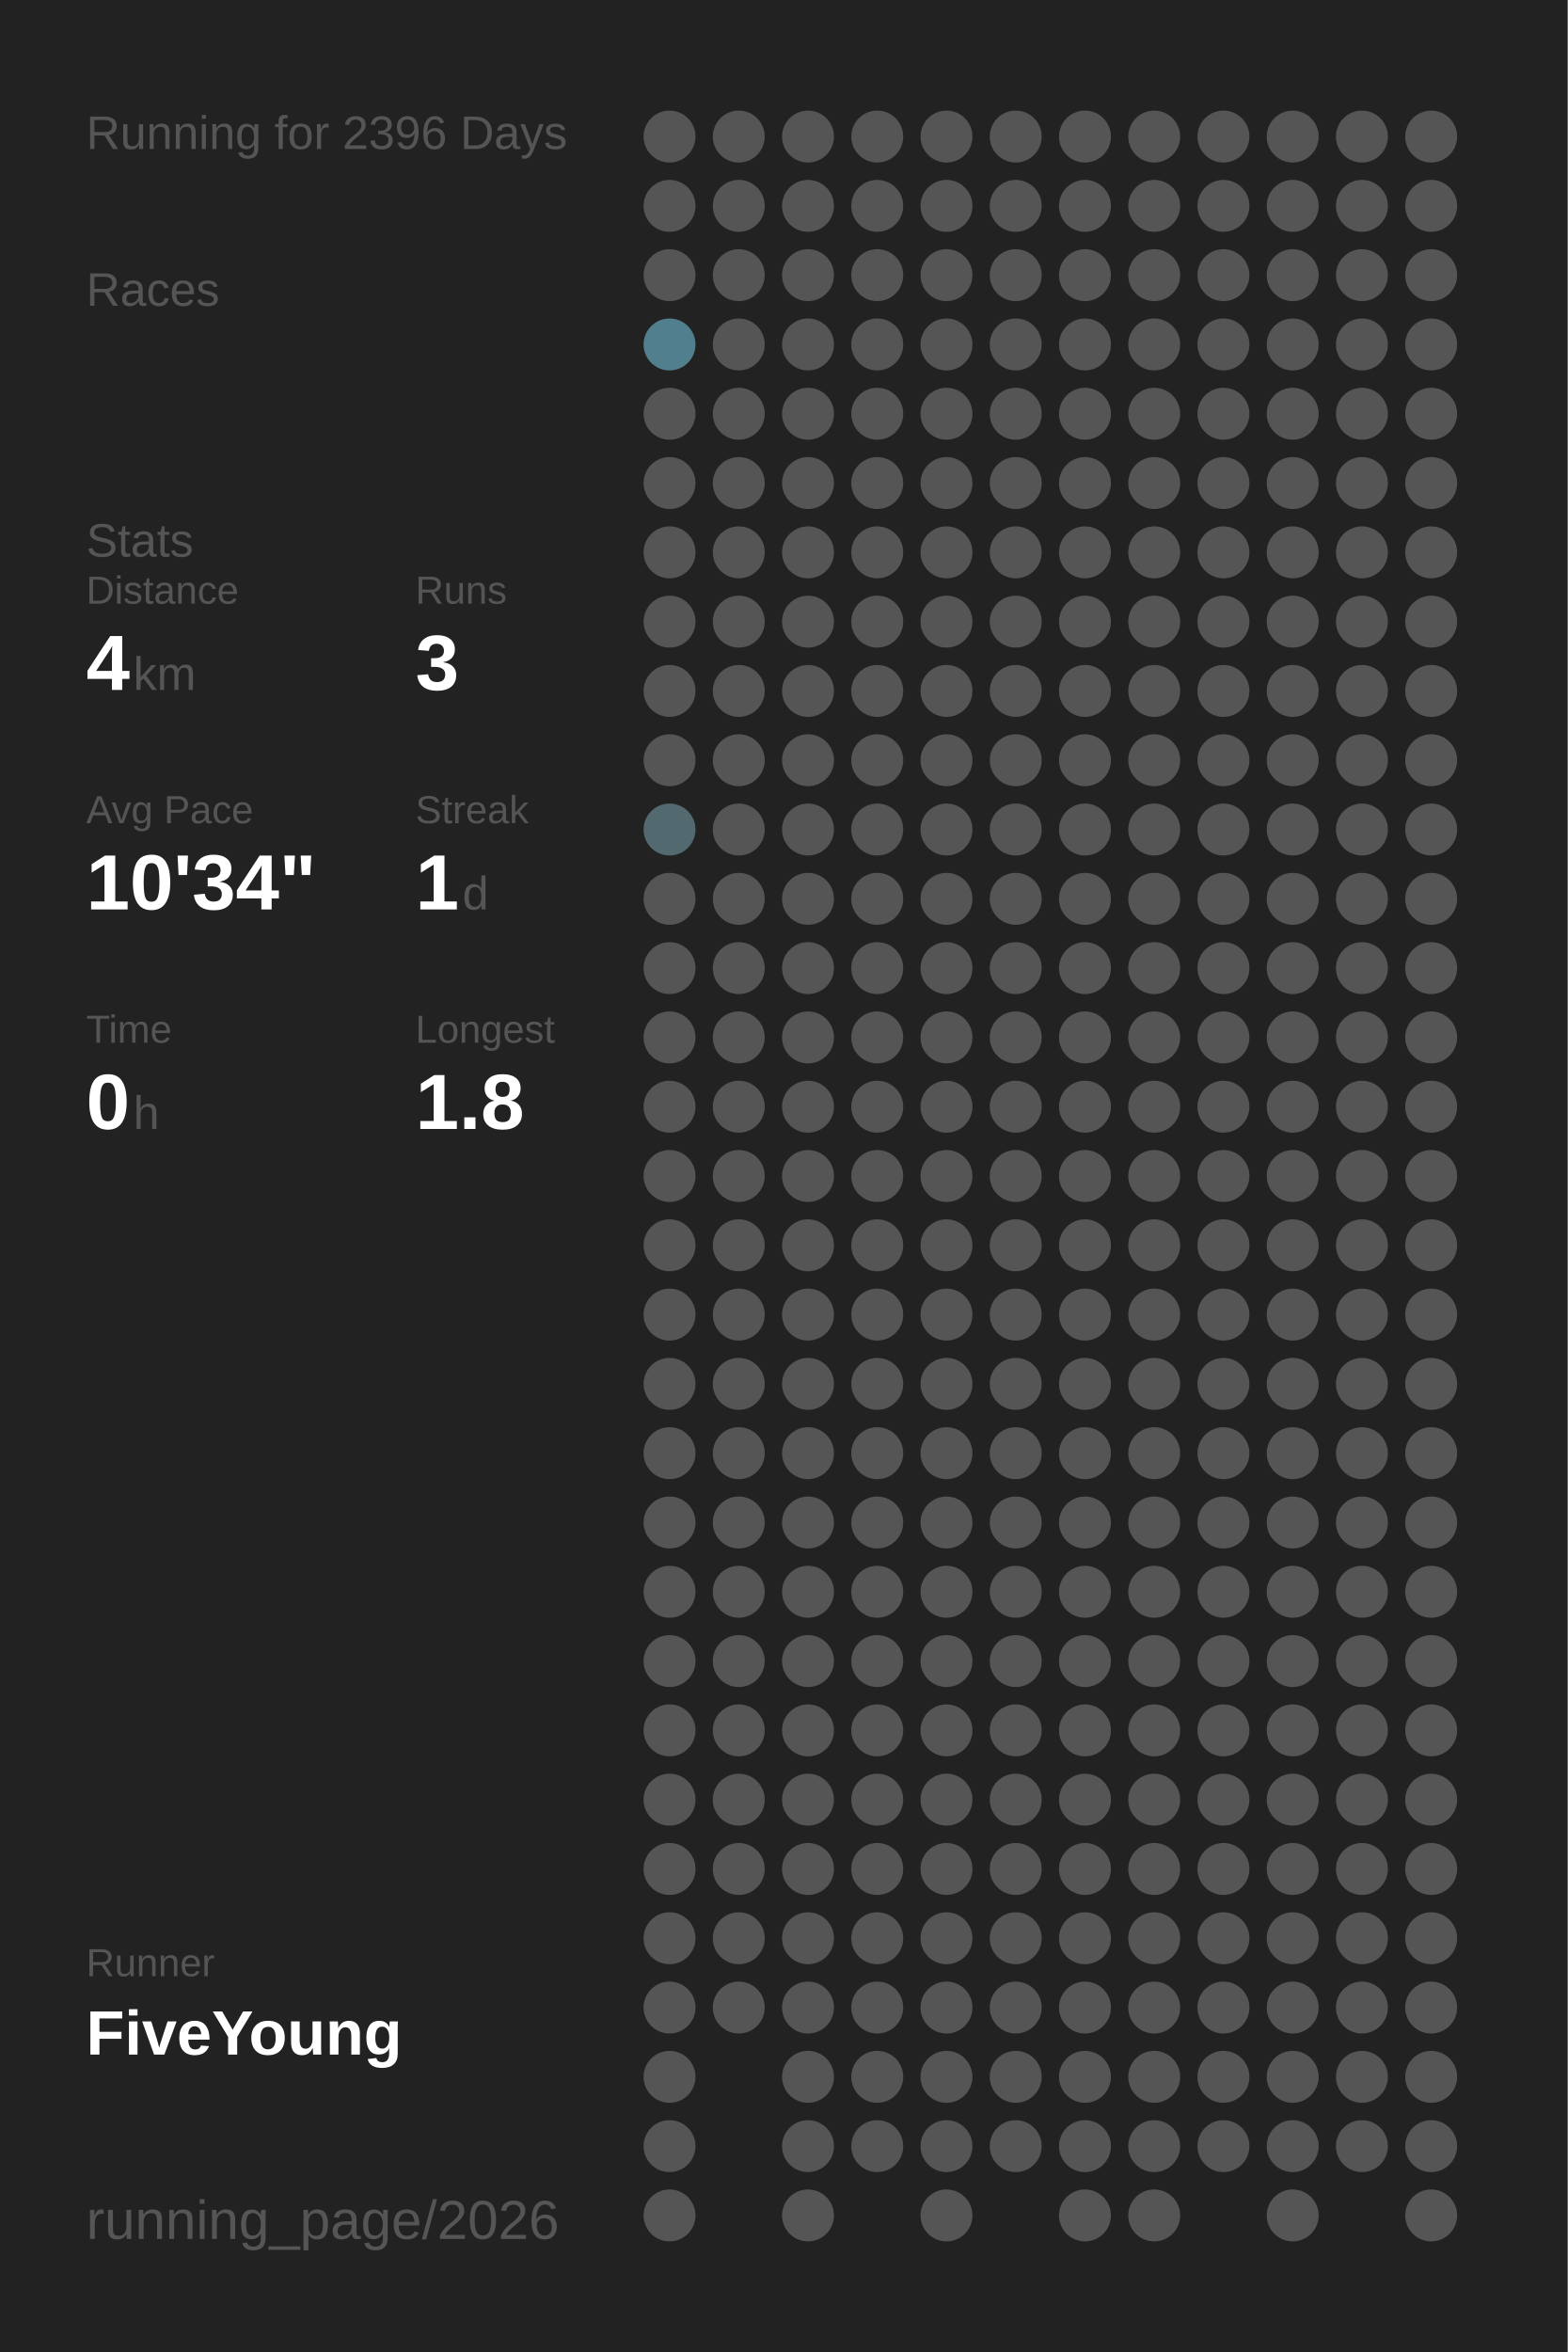
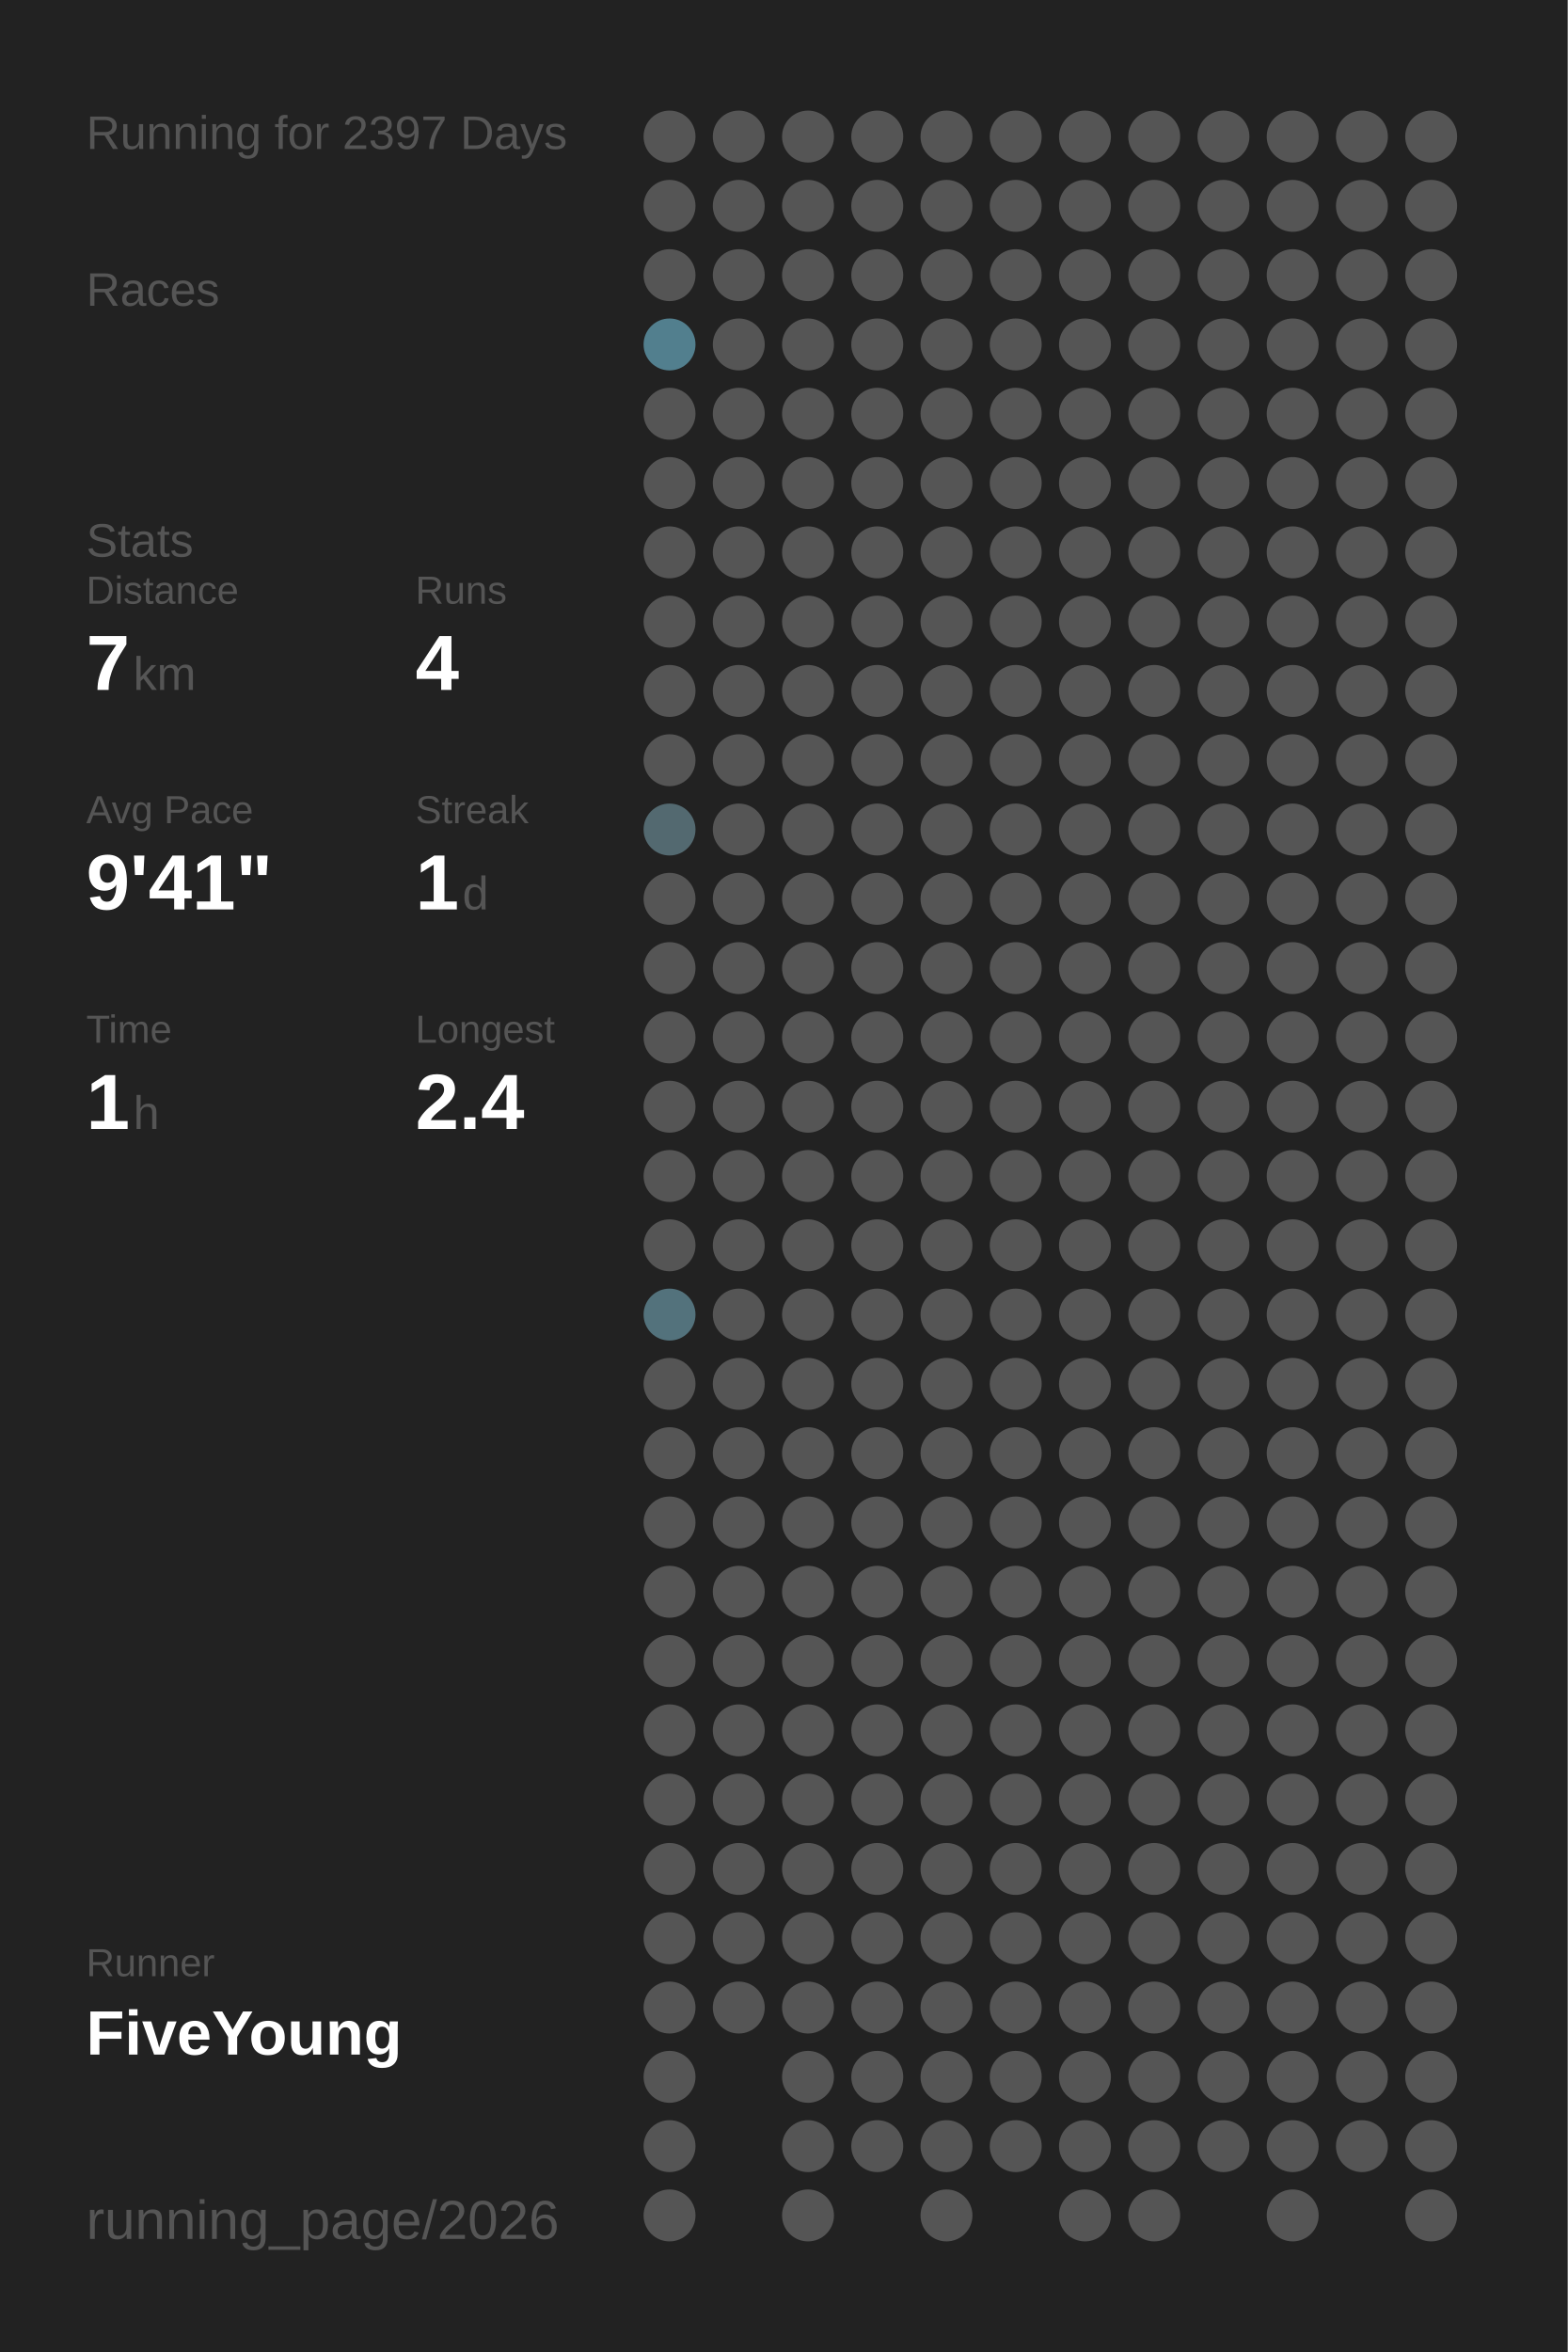
<svg xmlns="http://www.w3.org/2000/svg" baseProfile="full" height="300mm" version="1.1" viewBox="0,0,200,300" width="200mm">
  <defs />
  <rect fill="#222222" height="300" width="200" x="0" y="0" />
-   <text fill="#555555" style="font-size:6px; font-family:Arial;" x="11" y="19">Running for 2396 Days</text>
+   <text fill="#555555" style="font-size:6px; font-family:Arial;" x="11" y="19">Running for 2397 Days</text>
  <text fill="#555555" style="font-size:6px; font-family:Arial;" x="11" y="39">Races</text>
  <text fill="#555555" style="font-size:6px; font-family:Arial;" x="11" y="71">Stats</text>
  <text fill="#555555" style="font-size:5px; font-family:Arial;" x="11" y="77">Distance</text>
-   <text fill="#FFFFFF" style="font-size:10px; font-family:Arial; font-weight:bold;" x="11" y="88">4</text>
+   <text fill="#FFFFFF" style="font-size:10px; font-family:Arial; font-weight:bold;" x="11" y="88">7</text>
  <text fill="#555555" style="font-size:6px; font-family:Arial;" x="17" y="88">km</text>
  <text fill="#555555" style="font-size:5px; font-family:Arial;" x="53" y="77">Runs</text>
-   <text fill="#FFFFFF" style="font-size:10px; font-family:Arial; font-weight:bold;" x="53" y="88">3</text>
+   <text fill="#FFFFFF" style="font-size:10px; font-family:Arial; font-weight:bold;" x="53" y="88">4</text>
  <text fill="#555555" style="font-size:5px; font-family:Arial;" x="11" y="105">Avg Pace</text>
-   <text fill="#FFFFFF" style="font-size:10px; font-family:Arial; font-weight:bold;" x="11" y="116">10'34"</text>
+   <text fill="#FFFFFF" style="font-size:10px; font-family:Arial; font-weight:bold;" x="11" y="116">9'41"</text>
  <text fill="#555555" style="font-size:5px; font-family:Arial;" x="53" y="105">Streak</text>
  <text fill="#FFFFFF" style="font-size:10px; font-family:Arial; font-weight:bold;" x="53" y="116">1</text>
  <text fill="#555555" style="font-size:6px; font-family:Arial;" x="59" y="116">d</text>
  <text fill="#555555" style="font-size:5px; font-family:Arial;" x="11" y="133">Time</text>
-   <text fill="#FFFFFF" style="font-size:10px; font-family:Arial; font-weight:bold;" x="11" y="144">0</text>
+   <text fill="#FFFFFF" style="font-size:10px; font-family:Arial; font-weight:bold;" x="11" y="144">1</text>
  <text fill="#555555" style="font-size:6px; font-family:Arial;" x="17" y="144">h</text>
  <text fill="#555555" style="font-size:5px; font-family:Arial;" x="53" y="133">Longest</text>
-   <text fill="#FFFFFF" style="font-size:10px; font-family:Arial; font-weight:bold;" x="53" y="144">1.8</text>
+   <text fill="#FFFFFF" style="font-size:10px; font-family:Arial; font-weight:bold;" x="53" y="144">2.4</text>
  <text fill="#555555" style="font-size:5px; font-family:Arial;" x="11" y="252.065">Runner</text>
  <text fill="#FFFFFF" style="font-size:8px; font-family:Arial; font-weight:bold;" x="11" y="262.065">FiveYoung</text>
  <text fill="#555555" style="font-size:7px; font-family:Arial;" x="11" y="285.581">running_page/2026</text>
  <circle cx="85.417" cy="17.419" fill="#555555" r="3.312" />
  <circle cx="85.417" cy="26.258" fill="#555555" r="3.312" />
  <circle cx="85.417" cy="35.097" fill="#555555" r="3.312" />
  <circle cx="85.417" cy="43.935" fill="#527f8e" r="3.312" />
  <circle cx="85.417" cy="52.774" fill="#555555" r="3.312" />
  <circle cx="85.417" cy="61.613" fill="#555555" r="3.312" />
  <circle cx="85.417" cy="70.452" fill="#555555" r="3.312" />
  <circle cx="85.417" cy="79.29" fill="#555555" r="3.312" />
  <circle cx="85.417" cy="88.129" fill="#555555" r="3.312" />
  <circle cx="85.417" cy="96.968" fill="#555555" r="3.312" />
  <circle cx="85.417" cy="105.806" fill="#536970" r="3.312" />
  <circle cx="85.417" cy="114.645" fill="#555555" r="3.312" />
  <circle cx="85.417" cy="123.484" fill="#555555" r="3.312" />
  <circle cx="85.417" cy="132.323" fill="#555555" r="3.312" />
  <circle cx="85.417" cy="141.161" fill="#555555" r="3.312" />
  <circle cx="85.417" cy="150" fill="#555555" r="3.312" />
  <circle cx="85.417" cy="158.839" fill="#555555" r="3.312" />
-   <circle cx="85.417" cy="167.677" fill="#555555" r="3.312" />
+   <circle cx="85.417" cy="167.677" fill="#53727c" r="3.312" />
  <circle cx="85.417" cy="176.516" fill="#555555" r="3.312" />
  <circle cx="85.417" cy="185.355" fill="#555555" r="3.312" />
  <circle cx="85.417" cy="194.194" fill="#555555" r="3.312" />
  <circle cx="85.417" cy="203.032" fill="#555555" r="3.312" />
  <circle cx="85.417" cy="211.871" fill="#555555" r="3.312" />
  <circle cx="85.417" cy="220.71" fill="#555555" r="3.312" />
  <circle cx="85.417" cy="229.548" fill="#555555" r="3.312" />
  <circle cx="85.417" cy="238.387" fill="#555555" r="3.312" />
  <circle cx="85.417" cy="247.226" fill="#555555" r="3.312" />
  <circle cx="85.417" cy="256.065" fill="#555555" r="3.312" />
  <circle cx="85.417" cy="264.903" fill="#555555" r="3.312" />
  <circle cx="85.417" cy="273.742" fill="#555555" r="3.312" />
  <circle cx="85.417" cy="282.581" fill="#555555" r="3.312" />
  <circle cx="94.25" cy="17.419" fill="#555555" r="3.312" />
  <circle cx="94.25" cy="26.258" fill="#555555" r="3.312" />
  <circle cx="94.25" cy="35.097" fill="#555555" r="3.312" />
  <circle cx="94.25" cy="43.935" fill="#555555" r="3.312" />
  <circle cx="94.25" cy="52.774" fill="#555555" r="3.312" />
  <circle cx="94.25" cy="61.613" fill="#555555" r="3.312" />
  <circle cx="94.25" cy="70.452" fill="#555555" r="3.312" />
  <circle cx="94.25" cy="79.29" fill="#555555" r="3.312" />
  <circle cx="94.25" cy="88.129" fill="#555555" r="3.312" />
  <circle cx="94.25" cy="96.968" fill="#555555" r="3.312" />
  <circle cx="94.25" cy="105.806" fill="#555555" r="3.312" />
  <circle cx="94.25" cy="114.645" fill="#555555" r="3.312" />
  <circle cx="94.25" cy="123.484" fill="#555555" r="3.312" />
  <circle cx="94.25" cy="132.323" fill="#555555" r="3.312" />
  <circle cx="94.25" cy="141.161" fill="#555555" r="3.312" />
  <circle cx="94.25" cy="150" fill="#555555" r="3.312" />
  <circle cx="94.25" cy="158.839" fill="#555555" r="3.312" />
  <circle cx="94.25" cy="167.677" fill="#555555" r="3.312" />
  <circle cx="94.25" cy="176.516" fill="#555555" r="3.312" />
  <circle cx="94.25" cy="185.355" fill="#555555" r="3.312" />
  <circle cx="94.25" cy="194.194" fill="#555555" r="3.312" />
  <circle cx="94.25" cy="203.032" fill="#555555" r="3.312" />
  <circle cx="94.25" cy="211.871" fill="#555555" r="3.312" />
  <circle cx="94.25" cy="220.71" fill="#555555" r="3.312" />
  <circle cx="94.25" cy="229.548" fill="#555555" r="3.312" />
  <circle cx="94.25" cy="238.387" fill="#555555" r="3.312" />
  <circle cx="94.25" cy="247.226" fill="#555555" r="3.312" />
  <circle cx="94.25" cy="256.065" fill="#555555" r="3.312" />
  <circle cx="103.083" cy="17.419" fill="#555555" r="3.312" />
  <circle cx="103.083" cy="26.258" fill="#555555" r="3.312" />
  <circle cx="103.083" cy="35.097" fill="#555555" r="3.312" />
  <circle cx="103.083" cy="43.935" fill="#555555" r="3.312" />
  <circle cx="103.083" cy="52.774" fill="#555555" r="3.312" />
  <circle cx="103.083" cy="61.613" fill="#555555" r="3.312" />
  <circle cx="103.083" cy="70.452" fill="#555555" r="3.312" />
  <circle cx="103.083" cy="79.29" fill="#555555" r="3.312" />
  <circle cx="103.083" cy="88.129" fill="#555555" r="3.312" />
  <circle cx="103.083" cy="96.968" fill="#555555" r="3.312" />
  <circle cx="103.083" cy="105.806" fill="#555555" r="3.312" />
  <circle cx="103.083" cy="114.645" fill="#555555" r="3.312" />
  <circle cx="103.083" cy="123.484" fill="#555555" r="3.312" />
  <circle cx="103.083" cy="132.323" fill="#555555" r="3.312" />
  <circle cx="103.083" cy="141.161" fill="#555555" r="3.312" />
  <circle cx="103.083" cy="150" fill="#555555" r="3.312" />
  <circle cx="103.083" cy="158.839" fill="#555555" r="3.312" />
  <circle cx="103.083" cy="167.677" fill="#555555" r="3.312" />
  <circle cx="103.083" cy="176.516" fill="#555555" r="3.312" />
  <circle cx="103.083" cy="185.355" fill="#555555" r="3.312" />
  <circle cx="103.083" cy="194.194" fill="#555555" r="3.312" />
  <circle cx="103.083" cy="203.032" fill="#555555" r="3.312" />
  <circle cx="103.083" cy="211.871" fill="#555555" r="3.312" />
  <circle cx="103.083" cy="220.71" fill="#555555" r="3.312" />
  <circle cx="103.083" cy="229.548" fill="#555555" r="3.312" />
  <circle cx="103.083" cy="238.387" fill="#555555" r="3.312" />
  <circle cx="103.083" cy="247.226" fill="#555555" r="3.312" />
  <circle cx="103.083" cy="256.065" fill="#555555" r="3.312" />
  <circle cx="103.083" cy="264.903" fill="#555555" r="3.312" />
  <circle cx="103.083" cy="273.742" fill="#555555" r="3.312" />
  <circle cx="103.083" cy="282.581" fill="#555555" r="3.312" />
  <circle cx="111.917" cy="17.419" fill="#555555" r="3.312" />
  <circle cx="111.917" cy="26.258" fill="#555555" r="3.312" />
  <circle cx="111.917" cy="35.097" fill="#555555" r="3.312" />
  <circle cx="111.917" cy="43.935" fill="#555555" r="3.312" />
  <circle cx="111.917" cy="52.774" fill="#555555" r="3.312" />
  <circle cx="111.917" cy="61.613" fill="#555555" r="3.312" />
  <circle cx="111.917" cy="70.452" fill="#555555" r="3.312" />
  <circle cx="111.917" cy="79.29" fill="#555555" r="3.312" />
  <circle cx="111.917" cy="88.129" fill="#555555" r="3.312" />
  <circle cx="111.917" cy="96.968" fill="#555555" r="3.312" />
  <circle cx="111.917" cy="105.806" fill="#555555" r="3.312" />
  <circle cx="111.917" cy="114.645" fill="#555555" r="3.312" />
  <circle cx="111.917" cy="123.484" fill="#555555" r="3.312" />
  <circle cx="111.917" cy="132.323" fill="#555555" r="3.312" />
  <circle cx="111.917" cy="141.161" fill="#555555" r="3.312" />
  <circle cx="111.917" cy="150" fill="#555555" r="3.312" />
  <circle cx="111.917" cy="158.839" fill="#555555" r="3.312" />
  <circle cx="111.917" cy="167.677" fill="#555555" r="3.312" />
  <circle cx="111.917" cy="176.516" fill="#555555" r="3.312" />
  <circle cx="111.917" cy="185.355" fill="#555555" r="3.312" />
  <circle cx="111.917" cy="194.194" fill="#555555" r="3.312" />
  <circle cx="111.917" cy="203.032" fill="#555555" r="3.312" />
  <circle cx="111.917" cy="211.871" fill="#555555" r="3.312" />
  <circle cx="111.917" cy="220.71" fill="#555555" r="3.312" />
  <circle cx="111.917" cy="229.548" fill="#555555" r="3.312" />
  <circle cx="111.917" cy="238.387" fill="#555555" r="3.312" />
  <circle cx="111.917" cy="247.226" fill="#555555" r="3.312" />
  <circle cx="111.917" cy="256.065" fill="#555555" r="3.312" />
  <circle cx="111.917" cy="264.903" fill="#555555" r="3.312" />
  <circle cx="111.917" cy="273.742" fill="#555555" r="3.312" />
  <circle cx="120.75" cy="17.419" fill="#555555" r="3.312" />
  <circle cx="120.75" cy="26.258" fill="#555555" r="3.312" />
  <circle cx="120.75" cy="35.097" fill="#555555" r="3.312" />
  <circle cx="120.75" cy="43.935" fill="#555555" r="3.312" />
  <circle cx="120.75" cy="52.774" fill="#555555" r="3.312" />
  <circle cx="120.75" cy="61.613" fill="#555555" r="3.312" />
  <circle cx="120.75" cy="70.452" fill="#555555" r="3.312" />
  <circle cx="120.75" cy="79.29" fill="#555555" r="3.312" />
  <circle cx="120.75" cy="88.129" fill="#555555" r="3.312" />
  <circle cx="120.75" cy="96.968" fill="#555555" r="3.312" />
  <circle cx="120.75" cy="105.806" fill="#555555" r="3.312" />
  <circle cx="120.75" cy="114.645" fill="#555555" r="3.312" />
  <circle cx="120.75" cy="123.484" fill="#555555" r="3.312" />
  <circle cx="120.75" cy="132.323" fill="#555555" r="3.312" />
  <circle cx="120.75" cy="141.161" fill="#555555" r="3.312" />
  <circle cx="120.75" cy="150" fill="#555555" r="3.312" />
  <circle cx="120.75" cy="158.839" fill="#555555" r="3.312" />
  <circle cx="120.75" cy="167.677" fill="#555555" r="3.312" />
  <circle cx="120.75" cy="176.516" fill="#555555" r="3.312" />
  <circle cx="120.75" cy="185.355" fill="#555555" r="3.312" />
  <circle cx="120.75" cy="194.194" fill="#555555" r="3.312" />
  <circle cx="120.75" cy="203.032" fill="#555555" r="3.312" />
  <circle cx="120.75" cy="211.871" fill="#555555" r="3.312" />
  <circle cx="120.75" cy="220.71" fill="#555555" r="3.312" />
  <circle cx="120.75" cy="229.548" fill="#555555" r="3.312" />
  <circle cx="120.75" cy="238.387" fill="#555555" r="3.312" />
  <circle cx="120.75" cy="247.226" fill="#555555" r="3.312" />
  <circle cx="120.75" cy="256.065" fill="#555555" r="3.312" />
  <circle cx="120.75" cy="264.903" fill="#555555" r="3.312" />
  <circle cx="120.75" cy="273.742" fill="#555555" r="3.312" />
  <circle cx="120.75" cy="282.581" fill="#555555" r="3.312" />
  <circle cx="129.583" cy="17.419" fill="#555555" r="3.312" />
  <circle cx="129.583" cy="26.258" fill="#555555" r="3.312" />
  <circle cx="129.583" cy="35.097" fill="#555555" r="3.312" />
  <circle cx="129.583" cy="43.935" fill="#555555" r="3.312" />
  <circle cx="129.583" cy="52.774" fill="#555555" r="3.312" />
  <circle cx="129.583" cy="61.613" fill="#555555" r="3.312" />
  <circle cx="129.583" cy="70.452" fill="#555555" r="3.312" />
  <circle cx="129.583" cy="79.29" fill="#555555" r="3.312" />
  <circle cx="129.583" cy="88.129" fill="#555555" r="3.312" />
  <circle cx="129.583" cy="96.968" fill="#555555" r="3.312" />
  <circle cx="129.583" cy="105.806" fill="#555555" r="3.312" />
  <circle cx="129.583" cy="114.645" fill="#555555" r="3.312" />
  <circle cx="129.583" cy="123.484" fill="#555555" r="3.312" />
  <circle cx="129.583" cy="132.323" fill="#555555" r="3.312" />
  <circle cx="129.583" cy="141.161" fill="#555555" r="3.312" />
  <circle cx="129.583" cy="150" fill="#555555" r="3.312" />
  <circle cx="129.583" cy="158.839" fill="#555555" r="3.312" />
  <circle cx="129.583" cy="167.677" fill="#555555" r="3.312" />
  <circle cx="129.583" cy="176.516" fill="#555555" r="3.312" />
  <circle cx="129.583" cy="185.355" fill="#555555" r="3.312" />
  <circle cx="129.583" cy="194.194" fill="#555555" r="3.312" />
  <circle cx="129.583" cy="203.032" fill="#555555" r="3.312" />
  <circle cx="129.583" cy="211.871" fill="#555555" r="3.312" />
  <circle cx="129.583" cy="220.71" fill="#555555" r="3.312" />
  <circle cx="129.583" cy="229.548" fill="#555555" r="3.312" />
  <circle cx="129.583" cy="238.387" fill="#555555" r="3.312" />
  <circle cx="129.583" cy="247.226" fill="#555555" r="3.312" />
  <circle cx="129.583" cy="256.065" fill="#555555" r="3.312" />
  <circle cx="129.583" cy="264.903" fill="#555555" r="3.312" />
  <circle cx="129.583" cy="273.742" fill="#555555" r="3.312" />
  <circle cx="138.417" cy="17.419" fill="#555555" r="3.312" />
  <circle cx="138.417" cy="26.258" fill="#555555" r="3.312" />
  <circle cx="138.417" cy="35.097" fill="#555555" r="3.312" />
  <circle cx="138.417" cy="43.935" fill="#555555" r="3.312" />
  <circle cx="138.417" cy="52.774" fill="#555555" r="3.312" />
  <circle cx="138.417" cy="61.613" fill="#555555" r="3.312" />
  <circle cx="138.417" cy="70.452" fill="#555555" r="3.312" />
  <circle cx="138.417" cy="79.29" fill="#555555" r="3.312" />
  <circle cx="138.417" cy="88.129" fill="#555555" r="3.312" />
  <circle cx="138.417" cy="96.968" fill="#555555" r="3.312" />
  <circle cx="138.417" cy="105.806" fill="#555555" r="3.312" />
  <circle cx="138.417" cy="114.645" fill="#555555" r="3.312" />
  <circle cx="138.417" cy="123.484" fill="#555555" r="3.312" />
  <circle cx="138.417" cy="132.323" fill="#555555" r="3.312" />
  <circle cx="138.417" cy="141.161" fill="#555555" r="3.312" />
  <circle cx="138.417" cy="150" fill="#555555" r="3.312" />
  <circle cx="138.417" cy="158.839" fill="#555555" r="3.312" />
  <circle cx="138.417" cy="167.677" fill="#555555" r="3.312" />
  <circle cx="138.417" cy="176.516" fill="#555555" r="3.312" />
  <circle cx="138.417" cy="185.355" fill="#555555" r="3.312" />
  <circle cx="138.417" cy="194.194" fill="#555555" r="3.312" />
  <circle cx="138.417" cy="203.032" fill="#555555" r="3.312" />
  <circle cx="138.417" cy="211.871" fill="#555555" r="3.312" />
  <circle cx="138.417" cy="220.71" fill="#555555" r="3.312" />
  <circle cx="138.417" cy="229.548" fill="#555555" r="3.312" />
  <circle cx="138.417" cy="238.387" fill="#555555" r="3.312" />
  <circle cx="138.417" cy="247.226" fill="#555555" r="3.312" />
  <circle cx="138.417" cy="256.065" fill="#555555" r="3.312" />
  <circle cx="138.417" cy="264.903" fill="#555555" r="3.312" />
  <circle cx="138.417" cy="273.742" fill="#555555" r="3.312" />
  <circle cx="138.417" cy="282.581" fill="#555555" r="3.312" />
  <circle cx="147.25" cy="17.419" fill="#555555" r="3.312" />
  <circle cx="147.25" cy="26.258" fill="#555555" r="3.312" />
  <circle cx="147.25" cy="35.097" fill="#555555" r="3.312" />
  <circle cx="147.25" cy="43.935" fill="#555555" r="3.312" />
  <circle cx="147.25" cy="52.774" fill="#555555" r="3.312" />
  <circle cx="147.25" cy="61.613" fill="#555555" r="3.312" />
  <circle cx="147.25" cy="70.452" fill="#555555" r="3.312" />
  <circle cx="147.25" cy="79.29" fill="#555555" r="3.312" />
  <circle cx="147.25" cy="88.129" fill="#555555" r="3.312" />
  <circle cx="147.25" cy="96.968" fill="#555555" r="3.312" />
  <circle cx="147.25" cy="105.806" fill="#555555" r="3.312" />
  <circle cx="147.25" cy="114.645" fill="#555555" r="3.312" />
  <circle cx="147.25" cy="123.484" fill="#555555" r="3.312" />
  <circle cx="147.25" cy="132.323" fill="#555555" r="3.312" />
  <circle cx="147.25" cy="141.161" fill="#555555" r="3.312" />
  <circle cx="147.25" cy="150" fill="#555555" r="3.312" />
  <circle cx="147.25" cy="158.839" fill="#555555" r="3.312" />
  <circle cx="147.25" cy="167.677" fill="#555555" r="3.312" />
  <circle cx="147.25" cy="176.516" fill="#555555" r="3.312" />
  <circle cx="147.25" cy="185.355" fill="#555555" r="3.312" />
  <circle cx="147.25" cy="194.194" fill="#555555" r="3.312" />
  <circle cx="147.25" cy="203.032" fill="#555555" r="3.312" />
  <circle cx="147.25" cy="211.871" fill="#555555" r="3.312" />
  <circle cx="147.25" cy="220.71" fill="#555555" r="3.312" />
  <circle cx="147.25" cy="229.548" fill="#555555" r="3.312" />
  <circle cx="147.25" cy="238.387" fill="#555555" r="3.312" />
  <circle cx="147.25" cy="247.226" fill="#555555" r="3.312" />
  <circle cx="147.25" cy="256.065" fill="#555555" r="3.312" />
  <circle cx="147.25" cy="264.903" fill="#555555" r="3.312" />
  <circle cx="147.25" cy="273.742" fill="#555555" r="3.312" />
  <circle cx="147.25" cy="282.581" fill="#555555" r="3.312" />
  <circle cx="156.083" cy="17.419" fill="#555555" r="3.312" />
  <circle cx="156.083" cy="26.258" fill="#555555" r="3.312" />
  <circle cx="156.083" cy="35.097" fill="#555555" r="3.312" />
  <circle cx="156.083" cy="43.935" fill="#555555" r="3.312" />
  <circle cx="156.083" cy="52.774" fill="#555555" r="3.312" />
  <circle cx="156.083" cy="61.613" fill="#555555" r="3.312" />
  <circle cx="156.083" cy="70.452" fill="#555555" r="3.312" />
  <circle cx="156.083" cy="79.29" fill="#555555" r="3.312" />
  <circle cx="156.083" cy="88.129" fill="#555555" r="3.312" />
  <circle cx="156.083" cy="96.968" fill="#555555" r="3.312" />
  <circle cx="156.083" cy="105.806" fill="#555555" r="3.312" />
  <circle cx="156.083" cy="114.645" fill="#555555" r="3.312" />
  <circle cx="156.083" cy="123.484" fill="#555555" r="3.312" />
  <circle cx="156.083" cy="132.323" fill="#555555" r="3.312" />
  <circle cx="156.083" cy="141.161" fill="#555555" r="3.312" />
  <circle cx="156.083" cy="150" fill="#555555" r="3.312" />
  <circle cx="156.083" cy="158.839" fill="#555555" r="3.312" />
  <circle cx="156.083" cy="167.677" fill="#555555" r="3.312" />
  <circle cx="156.083" cy="176.516" fill="#555555" r="3.312" />
  <circle cx="156.083" cy="185.355" fill="#555555" r="3.312" />
  <circle cx="156.083" cy="194.194" fill="#555555" r="3.312" />
  <circle cx="156.083" cy="203.032" fill="#555555" r="3.312" />
  <circle cx="156.083" cy="211.871" fill="#555555" r="3.312" />
  <circle cx="156.083" cy="220.71" fill="#555555" r="3.312" />
  <circle cx="156.083" cy="229.548" fill="#555555" r="3.312" />
  <circle cx="156.083" cy="238.387" fill="#555555" r="3.312" />
  <circle cx="156.083" cy="247.226" fill="#555555" r="3.312" />
  <circle cx="156.083" cy="256.065" fill="#555555" r="3.312" />
  <circle cx="156.083" cy="264.903" fill="#555555" r="3.312" />
  <circle cx="156.083" cy="273.742" fill="#555555" r="3.312" />
  <circle cx="164.917" cy="17.419" fill="#555555" r="3.312" />
  <circle cx="164.917" cy="26.258" fill="#555555" r="3.312" />
  <circle cx="164.917" cy="35.097" fill="#555555" r="3.312" />
  <circle cx="164.917" cy="43.935" fill="#555555" r="3.312" />
  <circle cx="164.917" cy="52.774" fill="#555555" r="3.312" />
  <circle cx="164.917" cy="61.613" fill="#555555" r="3.312" />
  <circle cx="164.917" cy="70.452" fill="#555555" r="3.312" />
  <circle cx="164.917" cy="79.29" fill="#555555" r="3.312" />
  <circle cx="164.917" cy="88.129" fill="#555555" r="3.312" />
  <circle cx="164.917" cy="96.968" fill="#555555" r="3.312" />
  <circle cx="164.917" cy="105.806" fill="#555555" r="3.312" />
  <circle cx="164.917" cy="114.645" fill="#555555" r="3.312" />
  <circle cx="164.917" cy="123.484" fill="#555555" r="3.312" />
  <circle cx="164.917" cy="132.323" fill="#555555" r="3.312" />
  <circle cx="164.917" cy="141.161" fill="#555555" r="3.312" />
  <circle cx="164.917" cy="150" fill="#555555" r="3.312" />
  <circle cx="164.917" cy="158.839" fill="#555555" r="3.312" />
  <circle cx="164.917" cy="167.677" fill="#555555" r="3.312" />
  <circle cx="164.917" cy="176.516" fill="#555555" r="3.312" />
  <circle cx="164.917" cy="185.355" fill="#555555" r="3.312" />
  <circle cx="164.917" cy="194.194" fill="#555555" r="3.312" />
  <circle cx="164.917" cy="203.032" fill="#555555" r="3.312" />
  <circle cx="164.917" cy="211.871" fill="#555555" r="3.312" />
  <circle cx="164.917" cy="220.71" fill="#555555" r="3.312" />
  <circle cx="164.917" cy="229.548" fill="#555555" r="3.312" />
  <circle cx="164.917" cy="238.387" fill="#555555" r="3.312" />
  <circle cx="164.917" cy="247.226" fill="#555555" r="3.312" />
  <circle cx="164.917" cy="256.065" fill="#555555" r="3.312" />
  <circle cx="164.917" cy="264.903" fill="#555555" r="3.312" />
  <circle cx="164.917" cy="273.742" fill="#555555" r="3.312" />
  <circle cx="164.917" cy="282.581" fill="#555555" r="3.312" />
  <circle cx="173.75" cy="17.419" fill="#555555" r="3.312" />
  <circle cx="173.75" cy="26.258" fill="#555555" r="3.312" />
  <circle cx="173.75" cy="35.097" fill="#555555" r="3.312" />
  <circle cx="173.75" cy="43.935" fill="#555555" r="3.312" />
  <circle cx="173.75" cy="52.774" fill="#555555" r="3.312" />
  <circle cx="173.75" cy="61.613" fill="#555555" r="3.312" />
  <circle cx="173.75" cy="70.452" fill="#555555" r="3.312" />
  <circle cx="173.75" cy="79.29" fill="#555555" r="3.312" />
  <circle cx="173.75" cy="88.129" fill="#555555" r="3.312" />
  <circle cx="173.75" cy="96.968" fill="#555555" r="3.312" />
  <circle cx="173.75" cy="105.806" fill="#555555" r="3.312" />
  <circle cx="173.75" cy="114.645" fill="#555555" r="3.312" />
  <circle cx="173.75" cy="123.484" fill="#555555" r="3.312" />
  <circle cx="173.75" cy="132.323" fill="#555555" r="3.312" />
  <circle cx="173.75" cy="141.161" fill="#555555" r="3.312" />
  <circle cx="173.75" cy="150" fill="#555555" r="3.312" />
  <circle cx="173.75" cy="158.839" fill="#555555" r="3.312" />
  <circle cx="173.75" cy="167.677" fill="#555555" r="3.312" />
  <circle cx="173.75" cy="176.516" fill="#555555" r="3.312" />
  <circle cx="173.75" cy="185.355" fill="#555555" r="3.312" />
  <circle cx="173.75" cy="194.194" fill="#555555" r="3.312" />
  <circle cx="173.75" cy="203.032" fill="#555555" r="3.312" />
  <circle cx="173.75" cy="211.871" fill="#555555" r="3.312" />
  <circle cx="173.75" cy="220.71" fill="#555555" r="3.312" />
  <circle cx="173.75" cy="229.548" fill="#555555" r="3.312" />
  <circle cx="173.75" cy="238.387" fill="#555555" r="3.312" />
  <circle cx="173.75" cy="247.226" fill="#555555" r="3.312" />
  <circle cx="173.75" cy="256.065" fill="#555555" r="3.312" />
  <circle cx="173.75" cy="264.903" fill="#555555" r="3.312" />
  <circle cx="173.75" cy="273.742" fill="#555555" r="3.312" />
  <circle cx="182.583" cy="17.419" fill="#555555" r="3.312" />
  <circle cx="182.583" cy="26.258" fill="#555555" r="3.312" />
  <circle cx="182.583" cy="35.097" fill="#555555" r="3.312" />
  <circle cx="182.583" cy="43.935" fill="#555555" r="3.312" />
  <circle cx="182.583" cy="52.774" fill="#555555" r="3.312" />
  <circle cx="182.583" cy="61.613" fill="#555555" r="3.312" />
  <circle cx="182.583" cy="70.452" fill="#555555" r="3.312" />
  <circle cx="182.583" cy="79.29" fill="#555555" r="3.312" />
  <circle cx="182.583" cy="88.129" fill="#555555" r="3.312" />
  <circle cx="182.583" cy="96.968" fill="#555555" r="3.312" />
  <circle cx="182.583" cy="105.806" fill="#555555" r="3.312" />
  <circle cx="182.583" cy="114.645" fill="#555555" r="3.312" />
  <circle cx="182.583" cy="123.484" fill="#555555" r="3.312" />
  <circle cx="182.583" cy="132.323" fill="#555555" r="3.312" />
  <circle cx="182.583" cy="141.161" fill="#555555" r="3.312" />
  <circle cx="182.583" cy="150" fill="#555555" r="3.312" />
  <circle cx="182.583" cy="158.839" fill="#555555" r="3.312" />
  <circle cx="182.583" cy="167.677" fill="#555555" r="3.312" />
  <circle cx="182.583" cy="176.516" fill="#555555" r="3.312" />
  <circle cx="182.583" cy="185.355" fill="#555555" r="3.312" />
  <circle cx="182.583" cy="194.194" fill="#555555" r="3.312" />
  <circle cx="182.583" cy="203.032" fill="#555555" r="3.312" />
  <circle cx="182.583" cy="211.871" fill="#555555" r="3.312" />
  <circle cx="182.583" cy="220.71" fill="#555555" r="3.312" />
  <circle cx="182.583" cy="229.548" fill="#555555" r="3.312" />
  <circle cx="182.583" cy="238.387" fill="#555555" r="3.312" />
  <circle cx="182.583" cy="247.226" fill="#555555" r="3.312" />
  <circle cx="182.583" cy="256.065" fill="#555555" r="3.312" />
  <circle cx="182.583" cy="264.903" fill="#555555" r="3.312" />
  <circle cx="182.583" cy="273.742" fill="#555555" r="3.312" />
  <circle cx="182.583" cy="282.581" fill="#555555" r="3.312" />
</svg>
